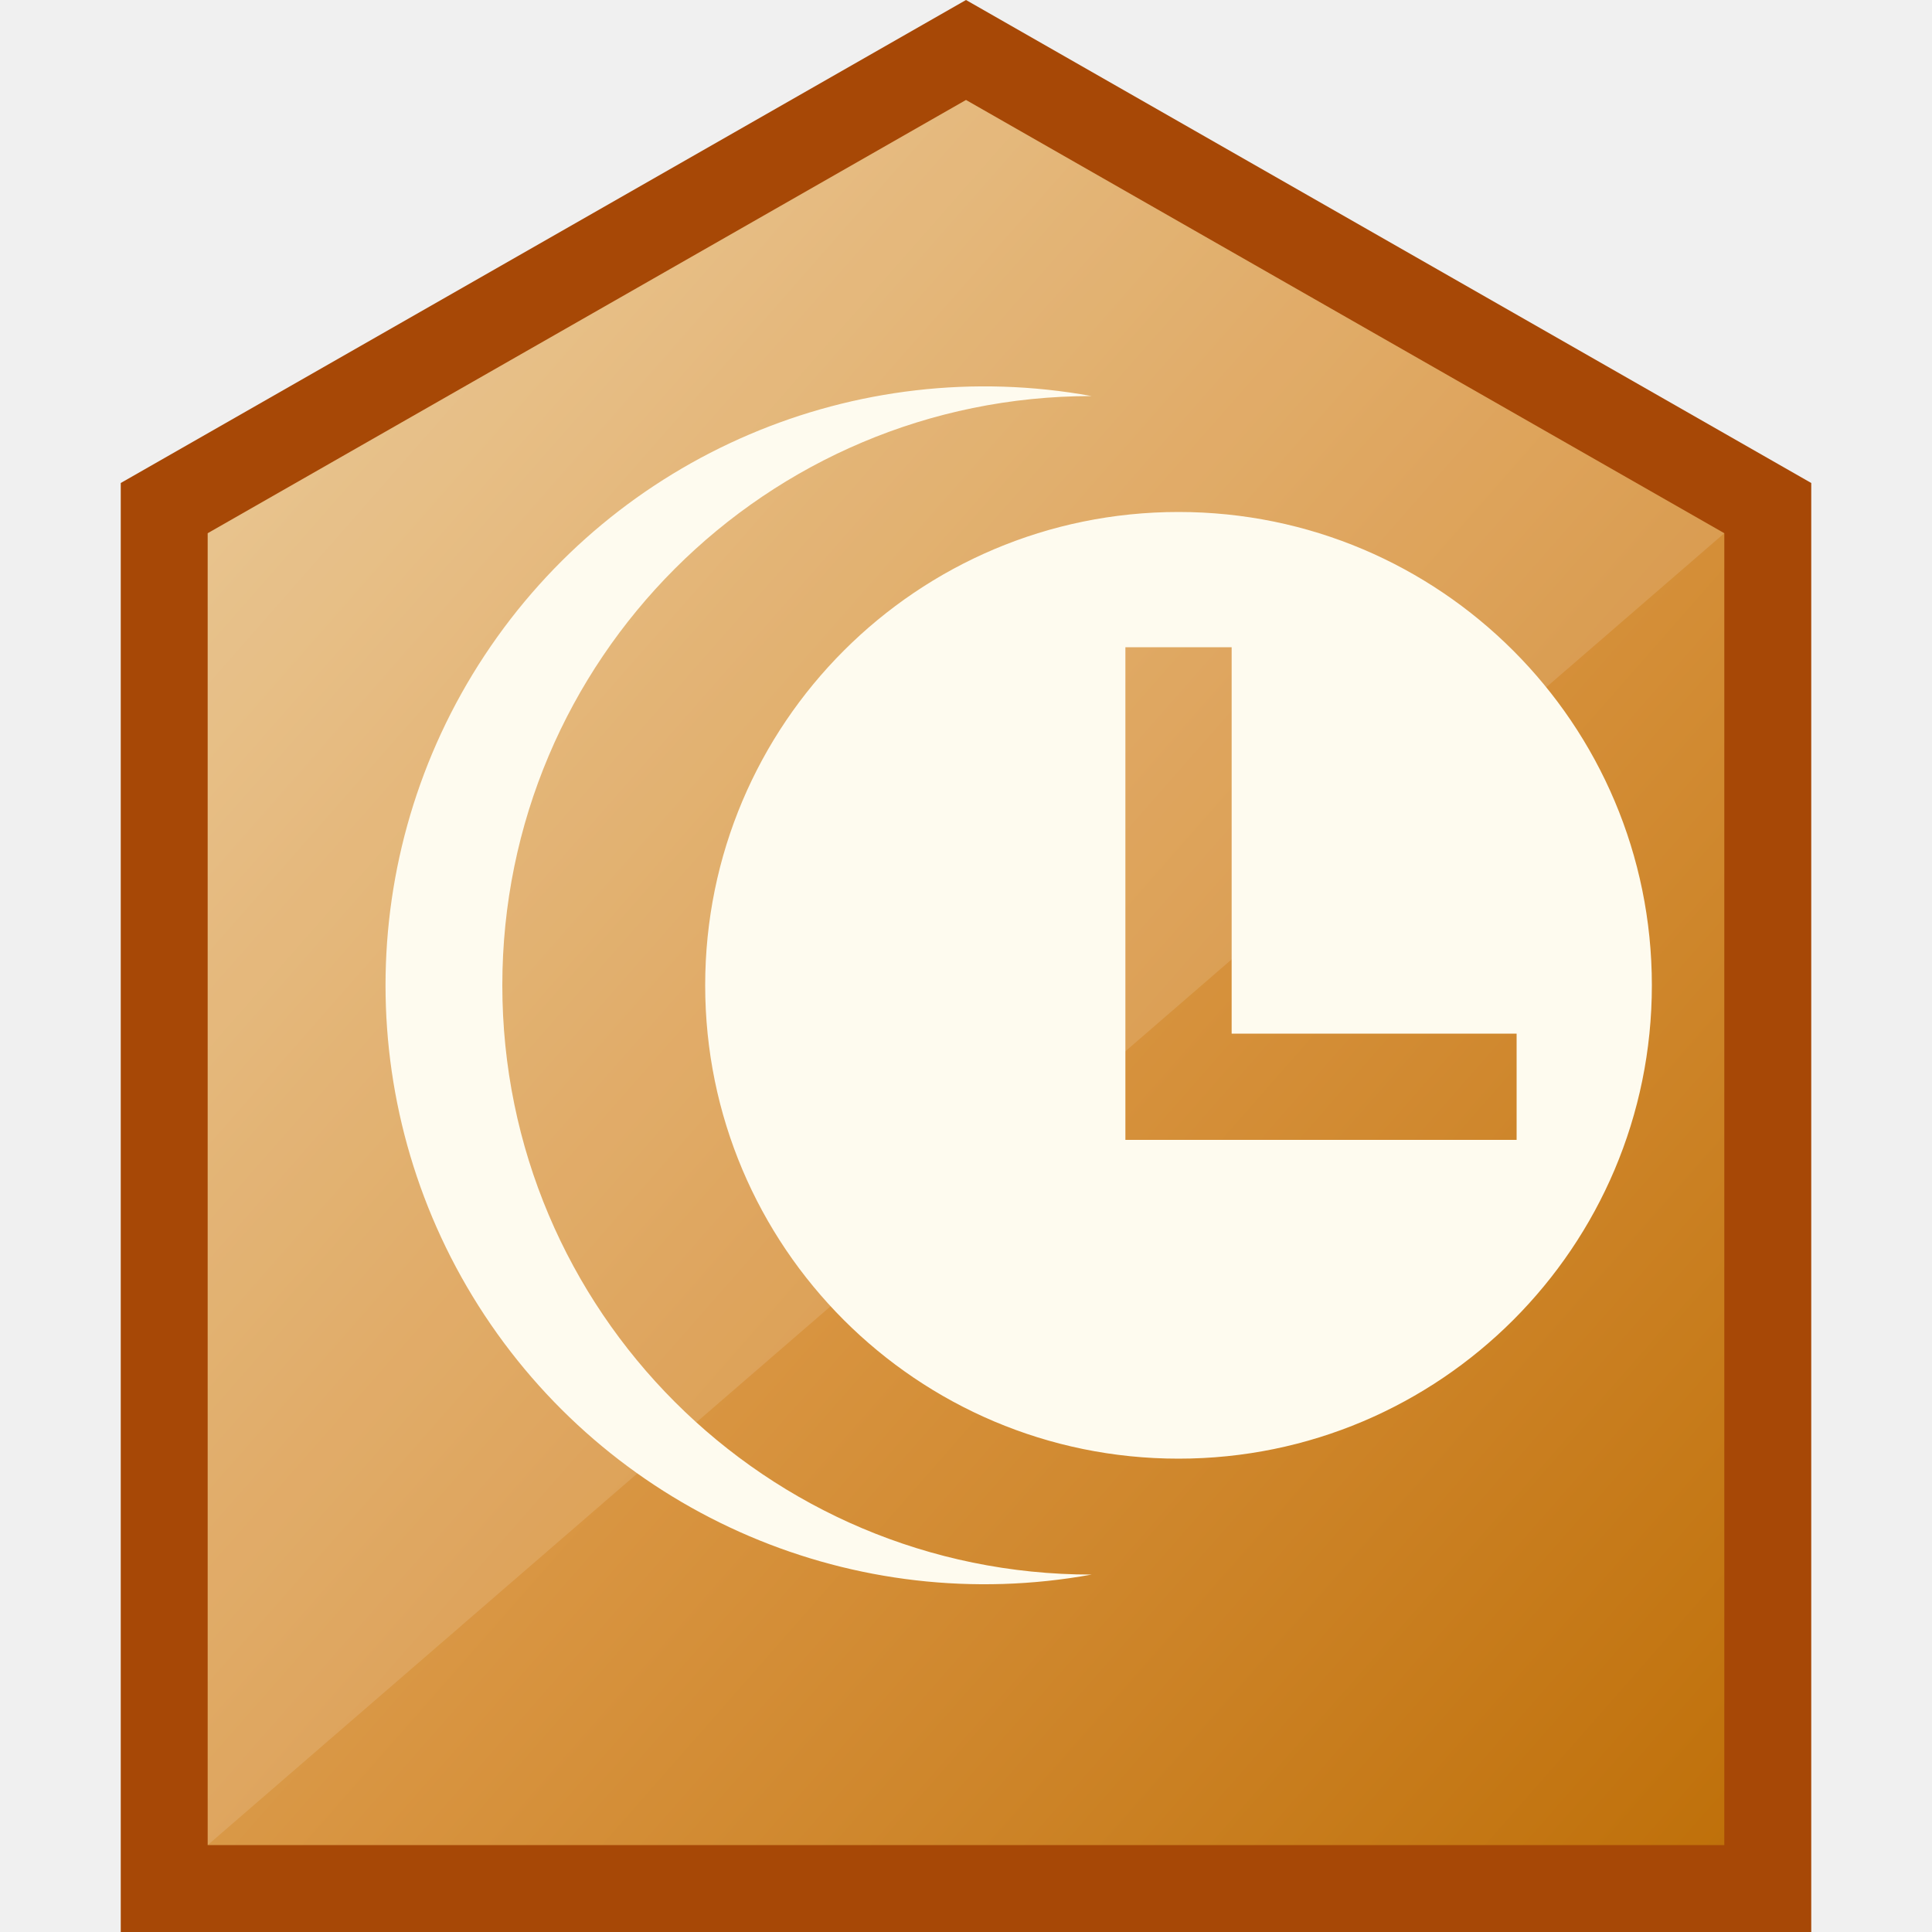
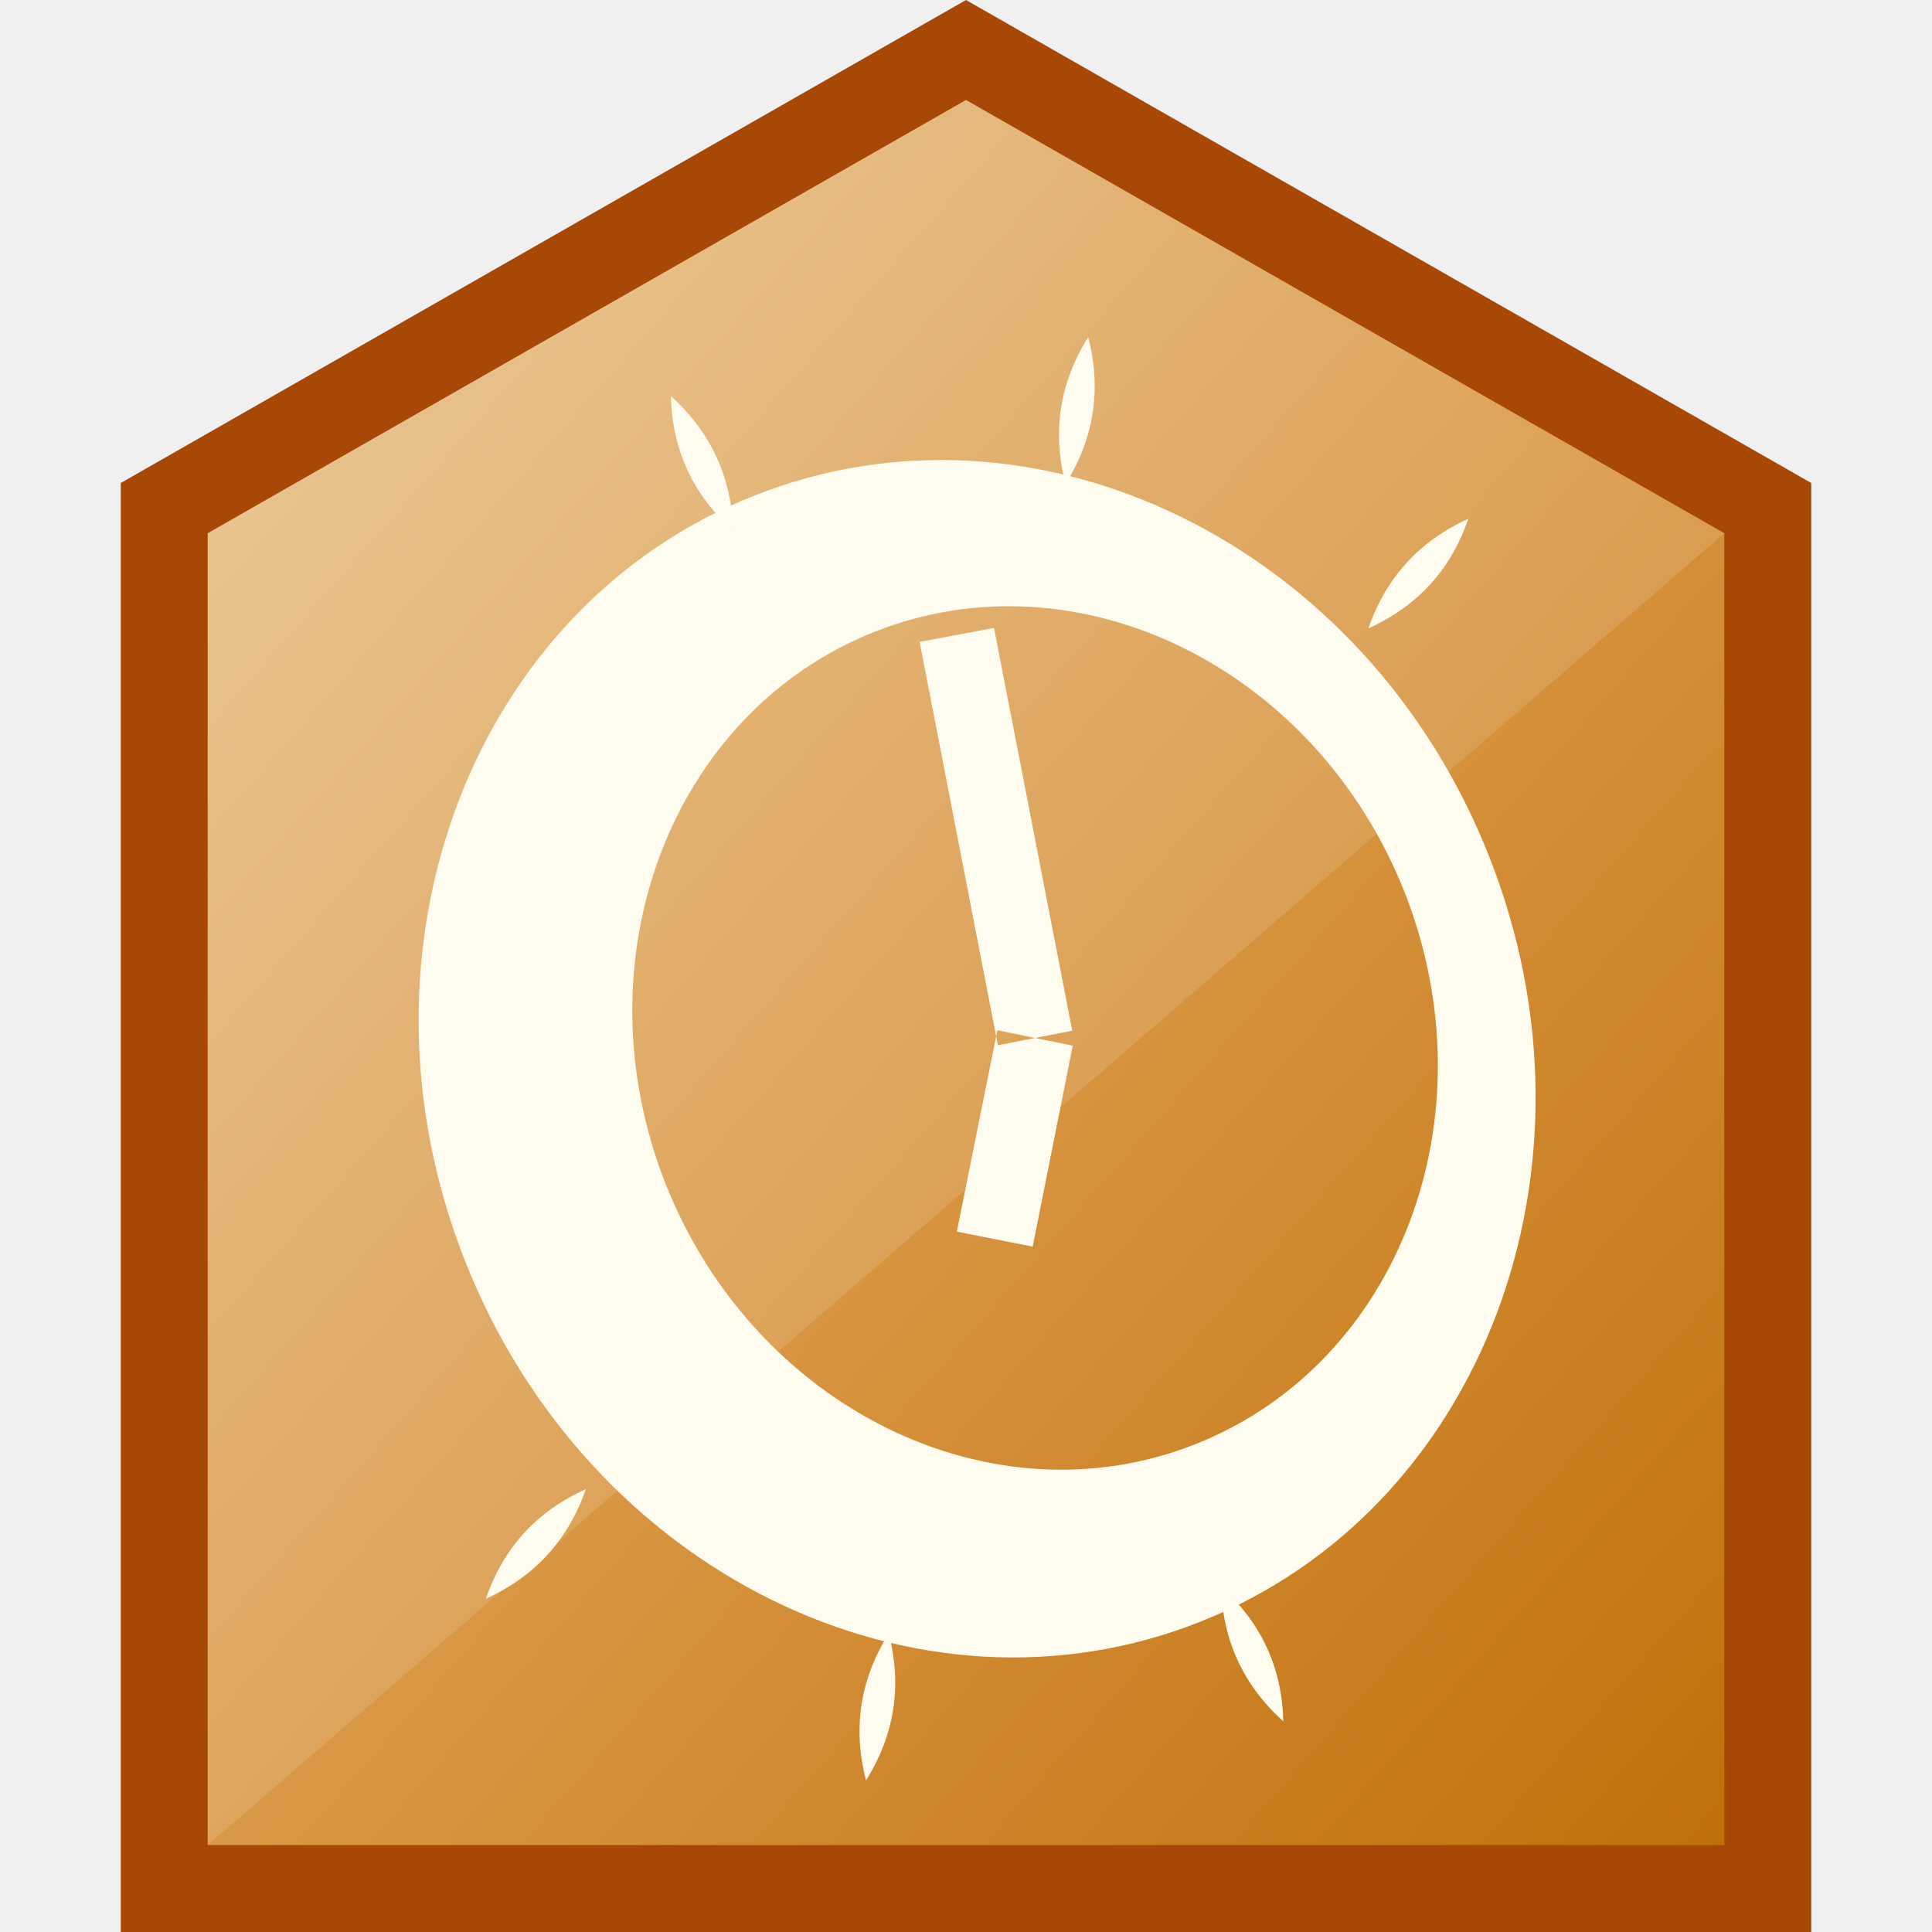
<svg xmlns="http://www.w3.org/2000/svg" viewBox="0 0 40 40" role="img" aria-label="alacrity">
  <defs>
    <linearGradient id="b" x1="0" y1="0" x2="1" y2="1">
      <stop offset="0" stop-color="#E9C68F" />
      <stop offset=".55" stop-color="#D89440" />
      <stop offset="1" stop-color="#BF700A" />
    </linearGradient>
  </defs>
  <path fill="#A74806" d="M20 0L37.5 10V40H2.5V10Z" />
  <path fill="url(#b)" d="M20 2.07L35.7 11.04V38.2H4.3V11.04Z" />
  <path fill="#fff" fill-opacity=".13" d="M20 2.07L35.7 11.04L4.3 38.2V11.04Z" />
-   <path fill="#FEFBEF" fill-rule="evenodd" d="M22.6 8.2A12.4 12.4 0 1 0 22.6 32.6A9.9 9.9 0 1 1 22.6 8.2ZM24.4 10.6A9.8 9.8 0 1 1 24.4 30.2A9.8 9.8 0 1 1 24.4 10.6ZM23.3 13.4H25.5V21.4H31.4V23.6H23.3Z" />
+   <path fill="#FEFBEF" fill-rule="evenodd" d="M15.62 10.26C21.48 7.94 28.29 11.29 30.83 17.73C33.38 24.17 30.69 31.27 24.84 33.58C18.98 35.90 12.17 32.55 9.63 26.11C7.08 19.67 9.77 12.57 15.62 10.26ZM18.11 13.08C13.89 14.75 11.95 19.86 13.78 24.51C15.62 29.15 20.53 31.57 24.75 29.90C28.97 28.23 30.91 23.12 29.08 18.47C27.24 13.83 22.33 11.41 18.11 13.08Z" />
+   <path fill="#FEFBEF" fill-rule="evenodd" d="M22.20 21.34L20.58 13.00L19.04 13.29L20.66 21.64ZM20.65 21.33L19.81 25.50L21.38 25.81L22.21 21.65Z" />
+   <path fill="#FEFBEF" fill-rule="evenodd" d="M28.33 13.01Q29.86 12.32 30.40 10.74Q28.88 11.43 28.33 13.01ZM22.06 10.02Q22.95 8.60 22.53 6.98Q21.64 8.40 22.06 10.02ZM15.18 10.99Q15.13 9.32 13.89 8.20Q13.93 9.87 15.18 10.99ZM12.13 30.83Q10.60 31.52 10.06 33.10Q11.58 32.41 12.13 30.83ZM18.40 33.82Q17.51 35.24 17.93 36.86Q18.82 35.44 18.40 33.82ZM25.28 32.85Q25.33 34.52 26.57 35.64Q26.53 33.97 25.28 32.85Z" />
</svg>
